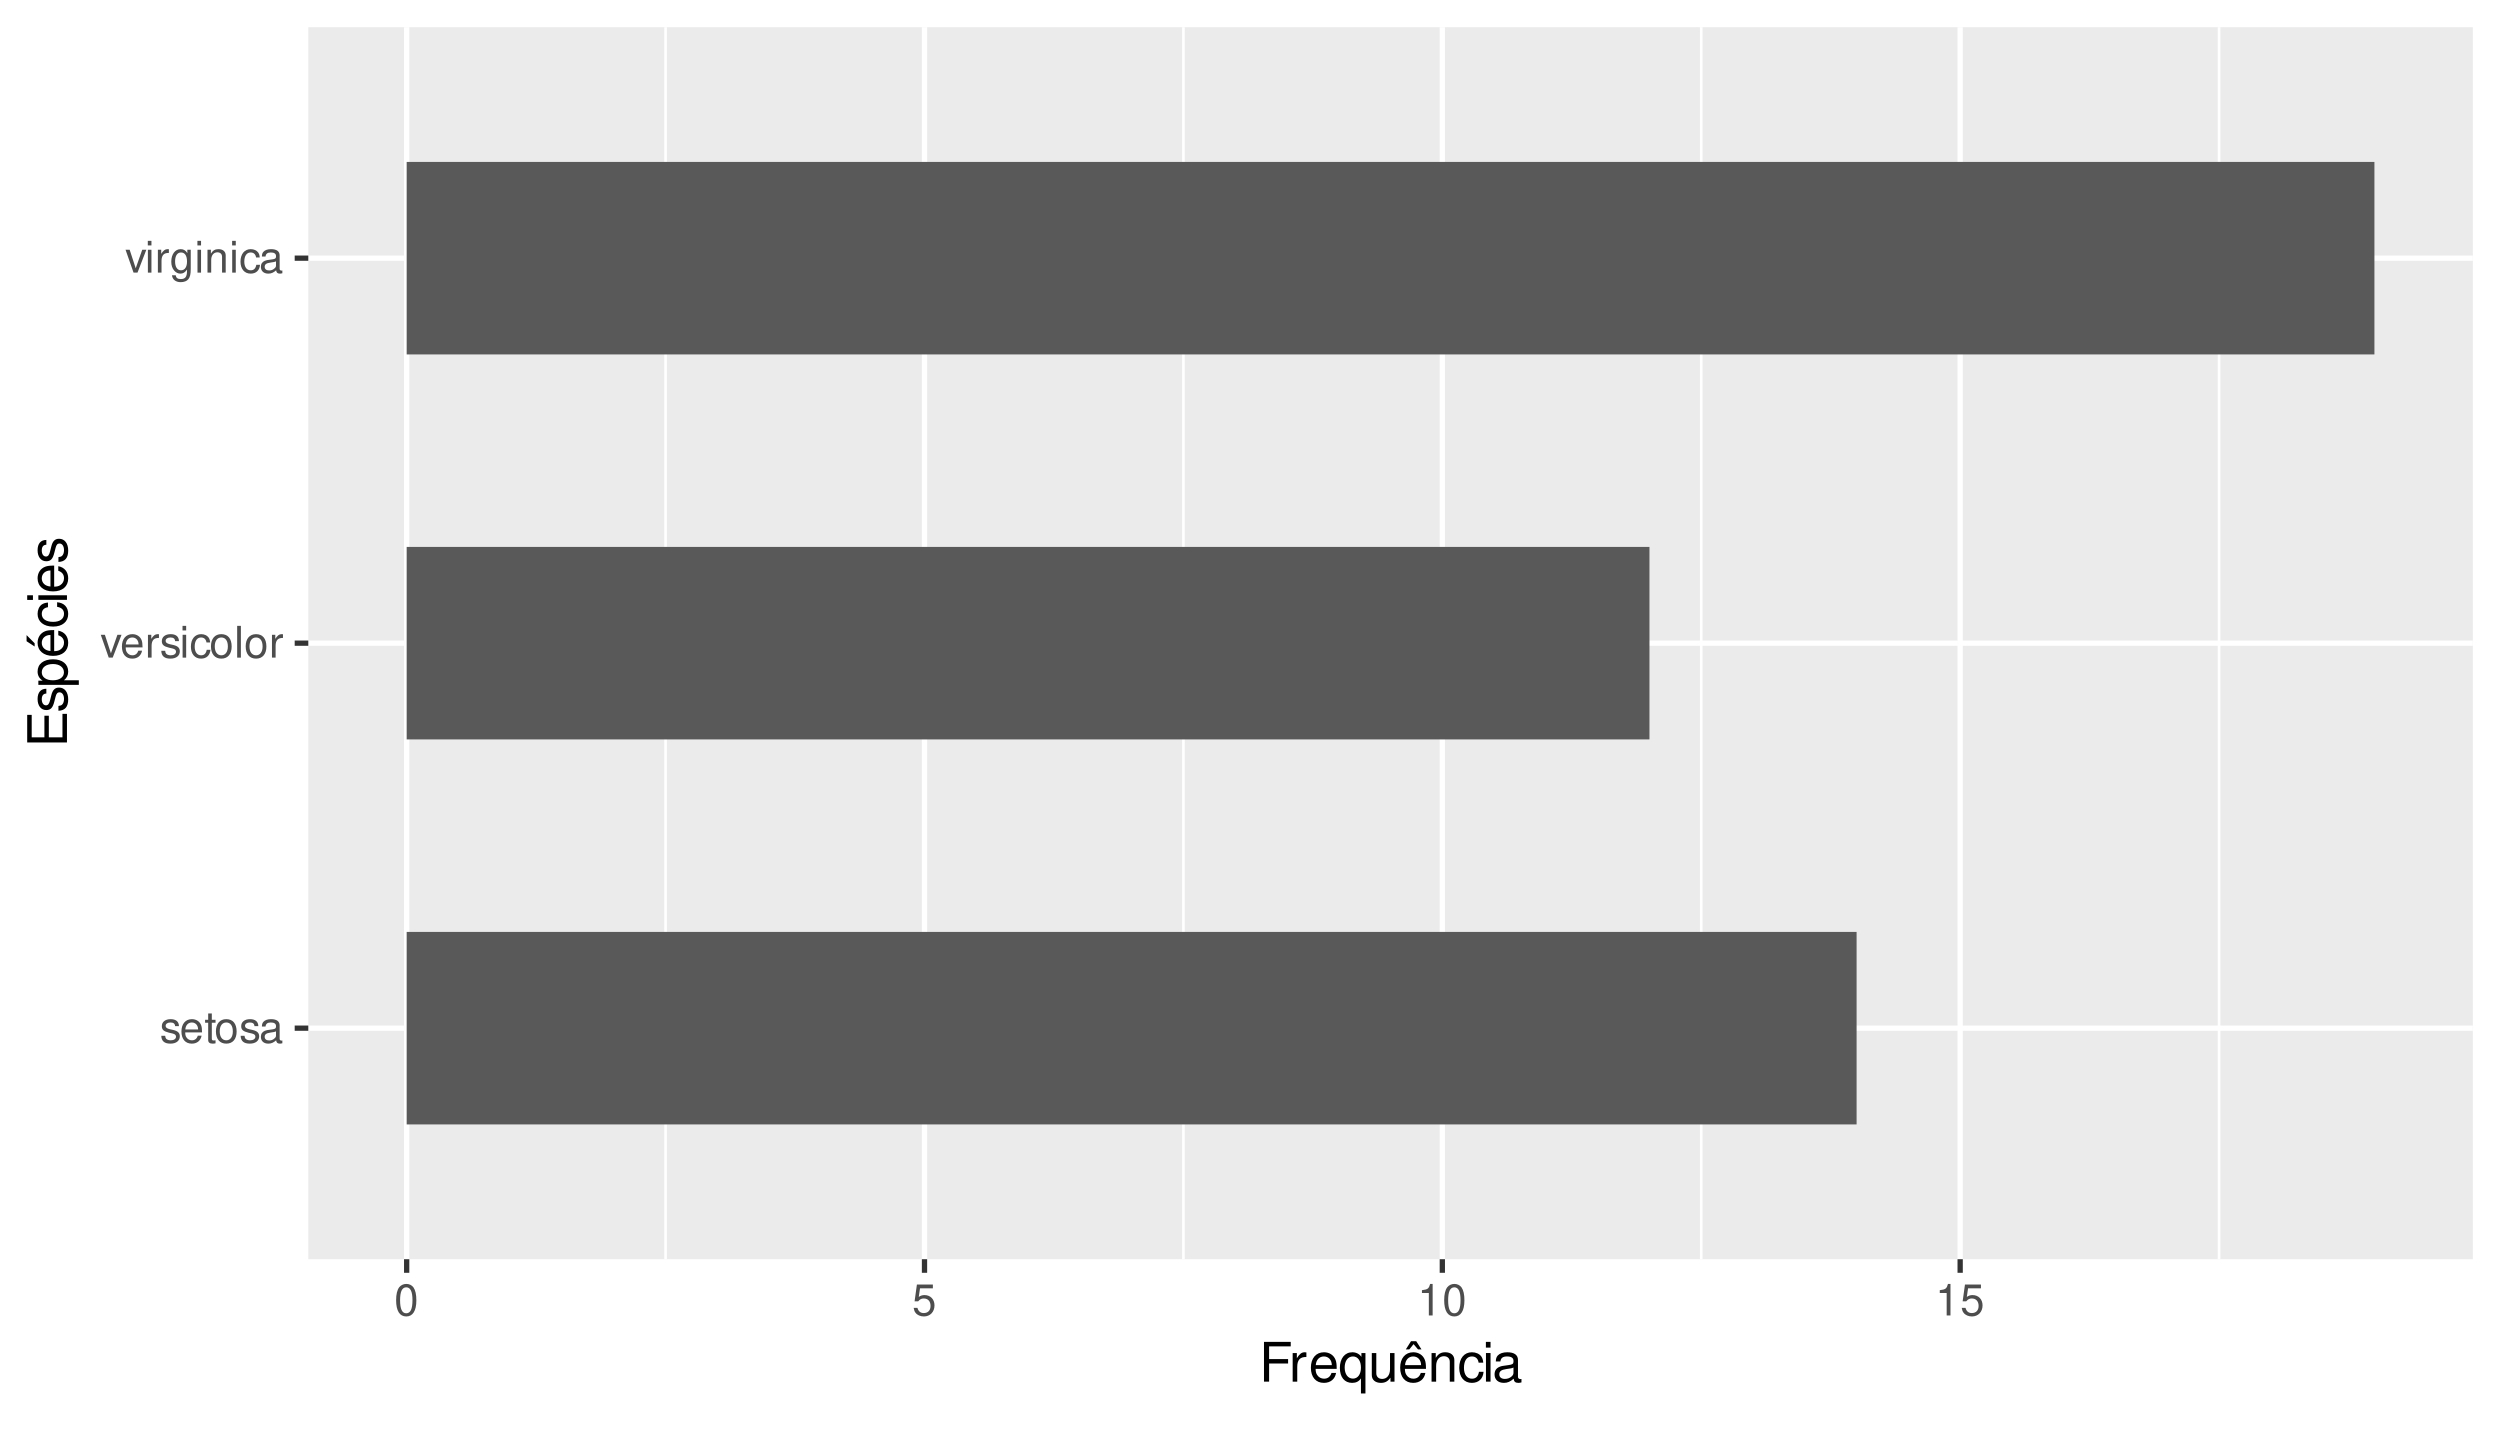
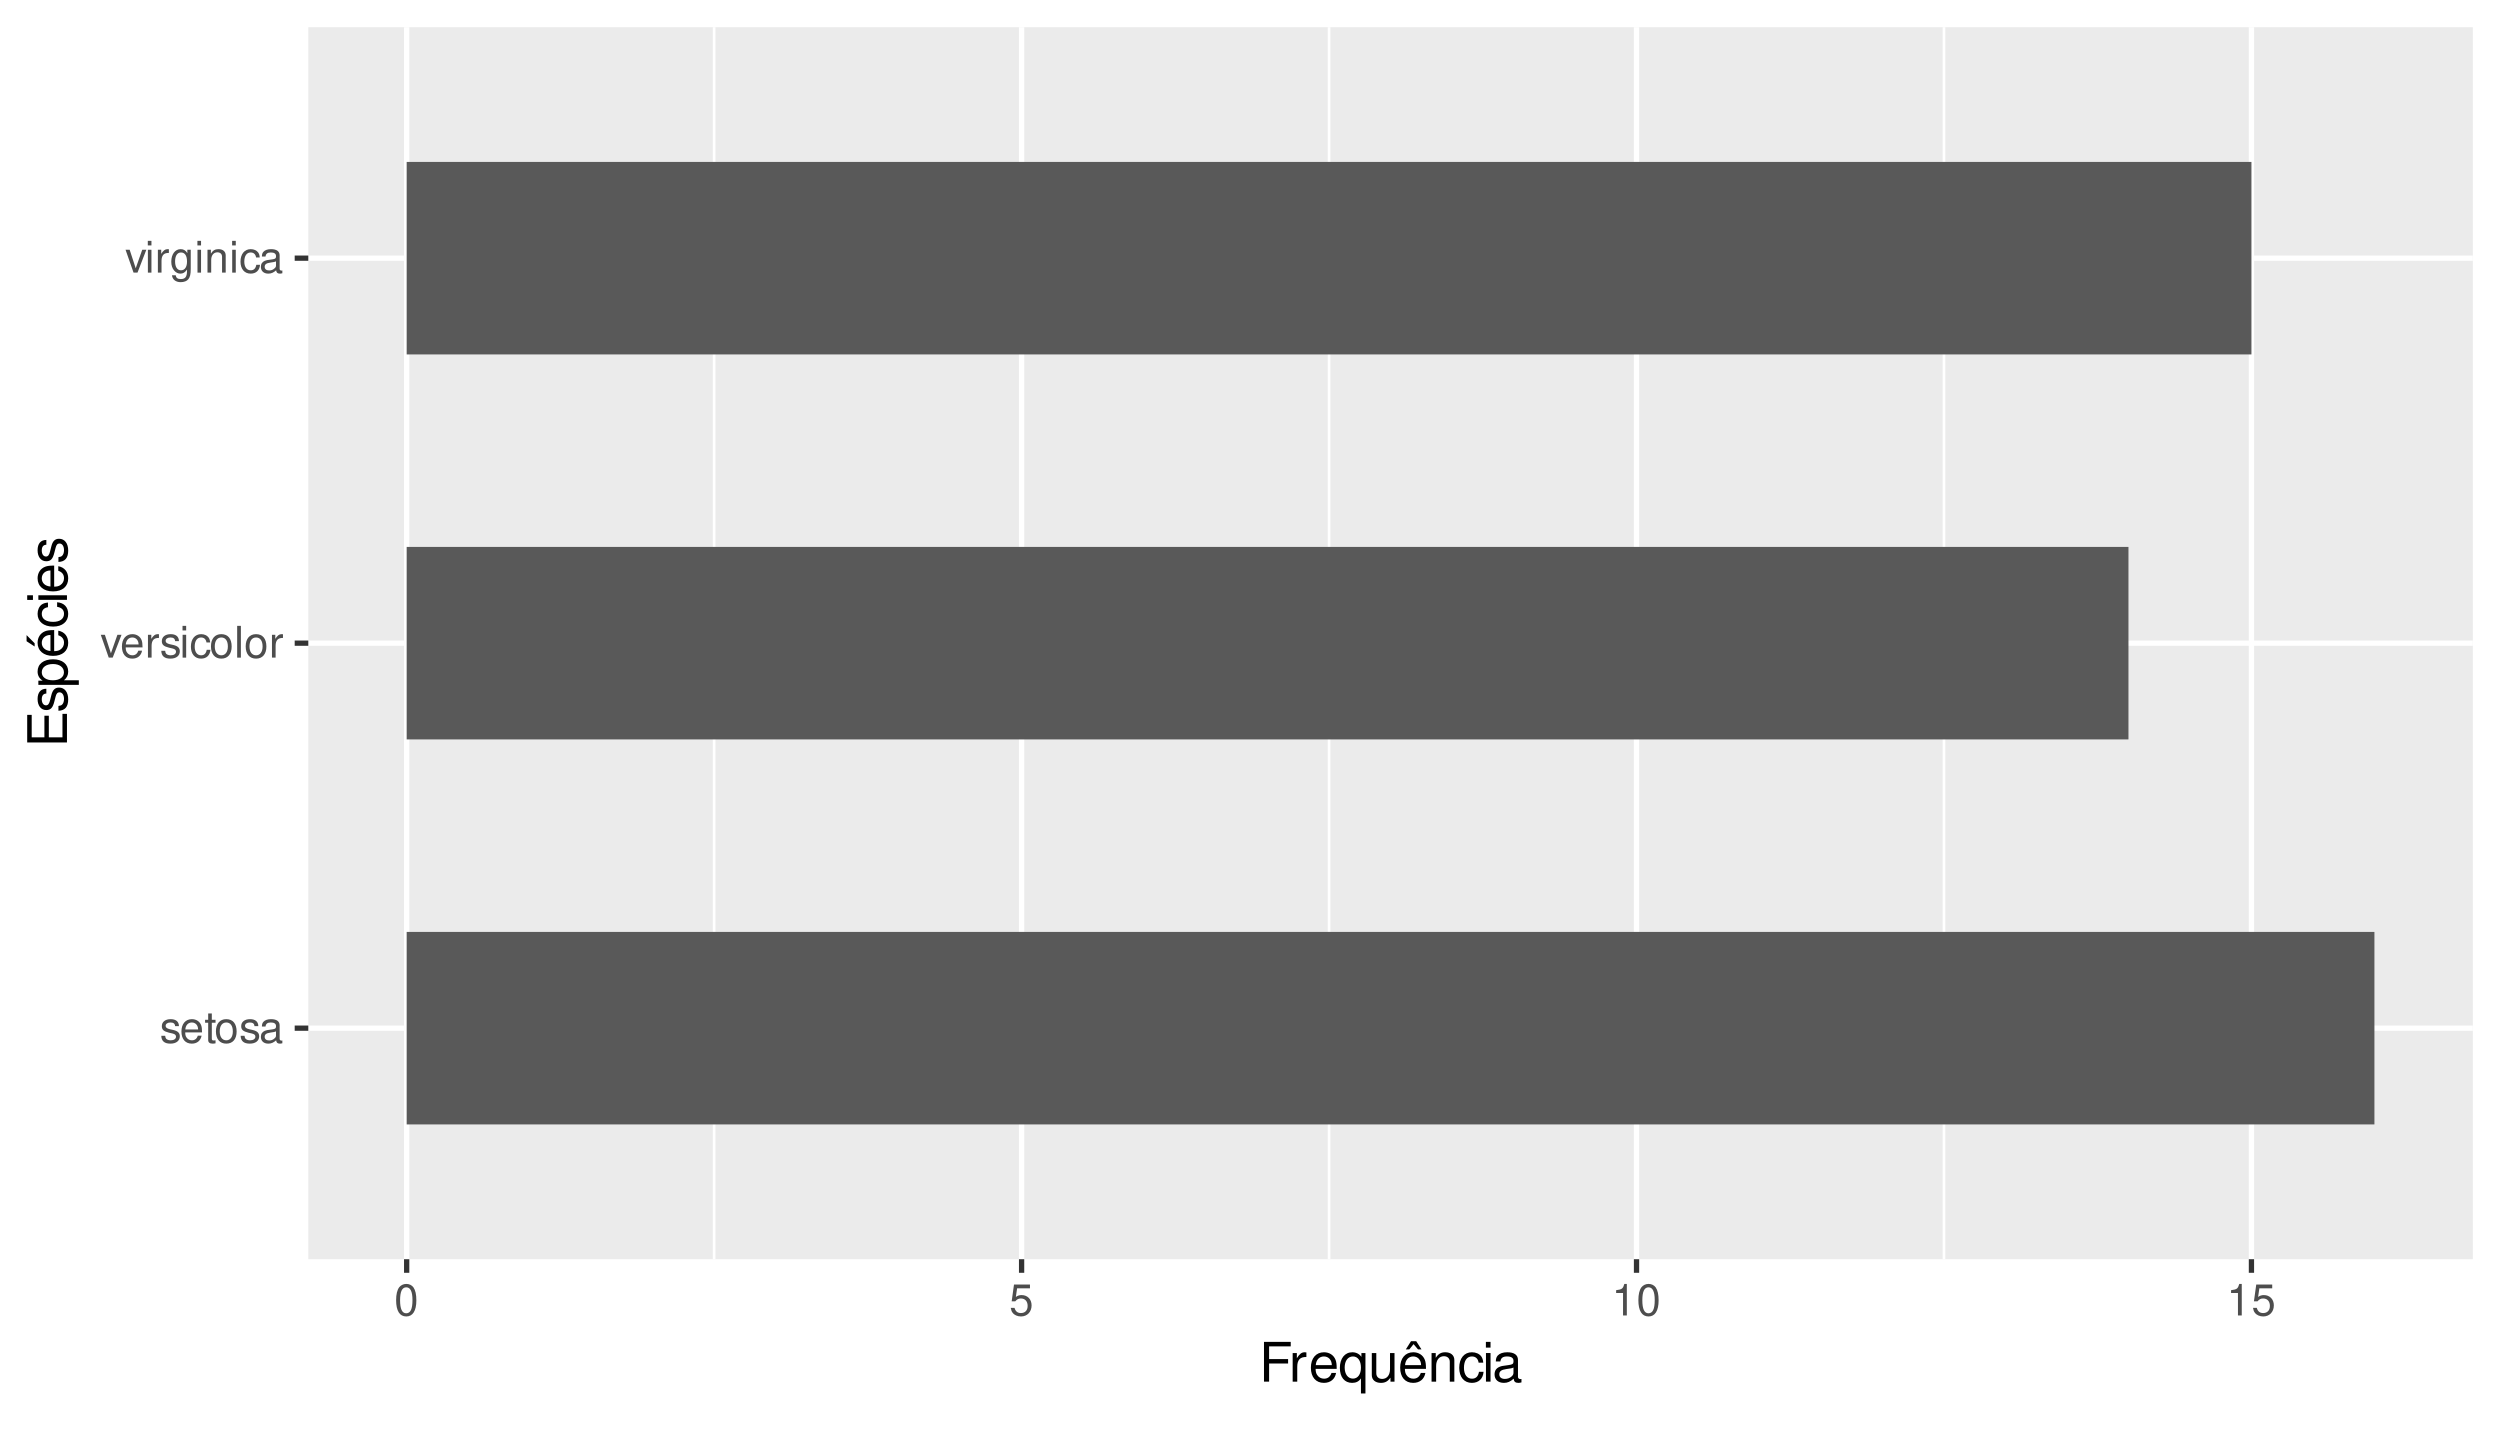
<svg xmlns="http://www.w3.org/2000/svg" xmlns:xlink="http://www.w3.org/1999/xlink" width="504pt" height="288pt" viewBox="0 0 504 288" version="1.1">
  <defs>
    <g>
      <symbol overflow="visible" id="glyph0-0">
        <path style="stroke:none;" d="" />
      </symbol>
      <symbol overflow="visible" id="glyph0-1">
        <path style="stroke:none;" d="M 3.859 -3.328 C 3.844 -4.234 3.25 -4.734 2.188 -4.734 C 1.109 -4.734 0.406 -4.188 0.406 -3.328 C 0.406 -2.609 0.781 -2.266 1.875 -2 L 2.562 -1.844 C 3.062 -1.719 3.266 -1.531 3.266 -1.203 C 3.266 -0.766 2.844 -0.469 2.203 -0.469 C 1.797 -0.469 1.469 -0.594 1.281 -0.781 C 1.172 -0.922 1.125 -1.047 1.078 -1.375 L 0.297 -1.375 C 0.328 -0.312 0.938 0.203 2.141 0.203 C 3.297 0.203 4.031 -0.375 4.031 -1.266 C 4.031 -1.938 3.656 -2.328 2.734 -2.547 L 2.031 -2.703 C 1.438 -2.844 1.172 -3.047 1.172 -3.375 C 1.172 -3.797 1.562 -4.062 2.156 -4.062 C 2.75 -4.062 3.062 -3.812 3.078 -3.328 Z M 3.859 -3.328 " />
      </symbol>
      <symbol overflow="visible" id="glyph0-2">
        <path style="stroke:none;" d="M 4.516 -2.062 C 4.516 -2.766 4.453 -3.188 4.328 -3.531 C 4.031 -4.281 3.328 -4.734 2.469 -4.734 C 1.172 -4.734 0.359 -3.766 0.359 -2.25 C 0.359 -0.719 1.141 0.203 2.453 0.203 C 3.5 0.203 4.234 -0.391 4.422 -1.406 L 3.672 -1.406 C 3.469 -0.797 3.062 -0.469 2.469 -0.469 C 2 -0.469 1.609 -0.688 1.359 -1.078 C 1.188 -1.344 1.125 -1.594 1.125 -2.062 Z M 1.141 -2.656 C 1.203 -3.516 1.719 -4.062 2.453 -4.062 C 3.203 -4.062 3.719 -3.484 3.719 -2.656 Z M 1.141 -2.656 " />
      </symbol>
      <symbol overflow="visible" id="glyph0-3">
        <path style="stroke:none;" d="M 2.234 -4.609 L 1.484 -4.609 L 1.484 -5.875 L 0.75 -5.875 L 0.75 -4.609 L 0.125 -4.609 L 0.125 -4.016 L 0.75 -4.016 L 0.75 -0.531 C 0.75 -0.047 1.062 0.203 1.641 0.203 C 1.828 0.203 1.984 0.188 2.234 0.141 L 2.234 -0.469 C 2.125 -0.453 2.031 -0.438 1.875 -0.438 C 1.562 -0.438 1.484 -0.531 1.484 -0.859 L 1.484 -4.016 L 2.234 -4.016 Z M 2.234 -4.609 " />
      </symbol>
      <symbol overflow="visible" id="glyph0-4">
        <path style="stroke:none;" d="M 2.391 -4.734 C 1.094 -4.734 0.312 -3.812 0.312 -2.266 C 0.312 -0.719 1.094 0.203 2.406 0.203 C 3.703 0.203 4.484 -0.719 4.484 -2.234 C 4.484 -3.828 3.734 -4.734 2.391 -4.734 Z M 2.406 -4.062 C 3.234 -4.062 3.719 -3.391 3.719 -2.25 C 3.719 -1.156 3.203 -0.469 2.406 -0.469 C 1.578 -0.469 1.078 -1.156 1.078 -2.266 C 1.078 -3.391 1.578 -4.062 2.406 -4.062 Z M 2.406 -4.062 " />
      </symbol>
      <symbol overflow="visible" id="glyph0-5">
        <path style="stroke:none;" d="M 4.703 -0.438 C 4.625 -0.406 4.594 -0.406 4.547 -0.406 C 4.297 -0.406 4.156 -0.547 4.156 -0.781 L 4.156 -3.484 C 4.156 -4.297 3.547 -4.734 2.422 -4.734 C 1.734 -4.734 1.203 -4.547 0.891 -4.203 C 0.672 -3.969 0.594 -3.703 0.578 -3.25 L 1.312 -3.25 C 1.375 -3.812 1.703 -4.062 2.391 -4.062 C 3.062 -4.062 3.422 -3.812 3.422 -3.375 L 3.422 -3.188 C 3.406 -2.875 3.25 -2.75 2.656 -2.672 C 1.625 -2.547 1.453 -2.5 1.172 -2.391 C 0.641 -2.156 0.375 -1.766 0.375 -1.156 C 0.375 -0.328 0.953 0.203 1.875 0.203 C 2.469 0.203 2.922 0 3.453 -0.469 C 3.5 0 3.734 0.203 4.203 0.203 C 4.359 0.203 4.453 0.188 4.703 0.125 Z M 3.422 -1.453 C 3.422 -1.203 3.359 -1.062 3.125 -0.859 C 2.828 -0.578 2.469 -0.438 2.047 -0.438 C 1.469 -0.438 1.141 -0.719 1.141 -1.172 C 1.141 -1.656 1.453 -1.906 2.25 -2.016 C 3.031 -2.125 3.172 -2.156 3.422 -2.281 Z M 3.422 -1.453 " />
      </symbol>
      <symbol overflow="visible" id="glyph0-6">
        <path style="stroke:none;" d="M 2.5 0 L 4.281 -4.609 L 3.453 -4.609 L 2.141 -0.875 L 0.922 -4.609 L 0.094 -4.609 L 1.703 0 Z M 2.5 0 " />
      </symbol>
      <symbol overflow="visible" id="glyph0-7">
        <path style="stroke:none;" d="M 0.609 -4.609 L 0.609 0 L 1.344 0 L 1.344 -2.391 C 1.359 -3.5 1.812 -4 2.828 -3.969 L 2.828 -4.719 C 2.703 -4.734 2.625 -4.734 2.547 -4.734 C 2.062 -4.734 1.703 -4.453 1.281 -3.781 L 1.281 -4.609 Z M 0.609 -4.609 " />
      </symbol>
      <symbol overflow="visible" id="glyph0-8">
        <path style="stroke:none;" d="M 1.312 -4.609 L 0.594 -4.609 L 0.594 0 L 1.312 0 Z M 1.312 -6.406 L 0.578 -6.406 L 0.578 -5.484 L 1.312 -5.484 Z M 1.312 -6.406 " />
      </symbol>
      <symbol overflow="visible" id="glyph0-9">
        <path style="stroke:none;" d="M 4.141 -3.062 C 4.109 -3.516 4.016 -3.797 3.828 -4.062 C 3.516 -4.484 2.969 -4.734 2.328 -4.734 C 1.078 -4.734 0.266 -3.75 0.266 -2.219 C 0.266 -0.734 1.062 0.203 2.312 0.203 C 3.406 0.203 4.109 -0.453 4.203 -1.578 L 3.453 -1.578 C 3.328 -0.844 2.953 -0.469 2.328 -0.469 C 1.516 -0.469 1.031 -1.141 1.031 -2.219 C 1.031 -3.375 1.516 -4.062 2.312 -4.062 C 2.922 -4.062 3.312 -3.703 3.406 -3.062 Z M 4.141 -3.062 " />
      </symbol>
      <symbol overflow="visible" id="glyph0-10">
        <path style="stroke:none;" d="M 1.344 -6.406 L 0.594 -6.406 L 0.594 0 L 1.344 0 Z M 1.344 -6.406 " />
      </symbol>
      <symbol overflow="visible" id="glyph0-11">
        <path style="stroke:none;" d="M 3.547 -4.609 L 3.547 -3.938 C 3.188 -4.5 2.781 -4.734 2.203 -4.734 C 1.078 -4.734 0.312 -3.703 0.312 -2.219 C 0.312 -1.453 0.5 -0.891 0.891 -0.422 C 1.234 -0.016 1.672 0.203 2.141 0.203 C 2.703 0.203 3.094 -0.047 3.484 -0.625 L 3.484 -0.391 C 3.484 0.844 3.141 1.297 2.219 1.297 C 1.594 1.297 1.281 1.062 1.203 0.531 L 0.453 0.531 C 0.531 1.375 1.203 1.922 2.203 1.922 C 2.891 1.922 3.453 1.703 3.75 1.328 C 4.094 0.891 4.234 0.328 4.234 -0.75 L 4.234 -4.609 Z M 2.266 -4.062 C 3.047 -4.062 3.484 -3.406 3.484 -2.25 C 3.484 -1.125 3.031 -0.469 2.266 -0.469 C 1.516 -0.469 1.078 -1.141 1.078 -2.266 C 1.078 -3.391 1.516 -4.062 2.266 -4.062 Z M 2.266 -4.062 " />
      </symbol>
      <symbol overflow="visible" id="glyph0-12">
        <path style="stroke:none;" d="M 0.609 -4.609 L 0.609 0 L 1.359 0 L 1.359 -2.547 C 1.359 -3.484 1.844 -4.094 2.609 -4.094 C 3.188 -4.094 3.547 -3.75 3.547 -3.188 L 3.547 0 L 4.281 0 L 4.281 -3.484 C 4.281 -4.25 3.719 -4.734 2.828 -4.734 C 2.141 -4.734 1.703 -4.484 1.297 -3.828 L 1.297 -4.609 Z M 0.609 -4.609 " />
      </symbol>
      <symbol overflow="visible" id="glyph0-13">
        <path style="stroke:none;" d="M 2.422 -6.359 C 1.844 -6.359 1.312 -6.094 0.984 -5.672 C 0.578 -5.109 0.375 -4.25 0.375 -3.078 C 0.375 -0.938 1.078 0.203 2.422 0.203 C 3.734 0.203 4.453 -0.938 4.453 -3.031 C 4.453 -4.25 4.266 -5.078 3.859 -5.672 C 3.531 -6.109 3.016 -6.359 2.422 -6.359 Z M 2.422 -5.672 C 3.25 -5.672 3.672 -4.828 3.672 -3.094 C 3.672 -1.281 3.266 -0.438 2.406 -0.438 C 1.578 -0.438 1.172 -1.312 1.172 -3.062 C 1.172 -4.828 1.578 -5.672 2.422 -5.672 Z M 2.422 -5.672 " />
      </symbol>
      <symbol overflow="visible" id="glyph0-14">
        <path style="stroke:none;" d="M 4.188 -6.234 L 0.969 -6.234 L 0.5 -2.844 L 1.219 -2.844 C 1.578 -3.266 1.875 -3.422 2.359 -3.422 C 3.203 -3.422 3.719 -2.844 3.719 -1.922 C 3.719 -1.031 3.203 -0.484 2.359 -0.484 C 1.688 -0.484 1.266 -0.828 1.078 -1.531 L 0.312 -1.531 C 0.406 -1.016 0.5 -0.781 0.688 -0.547 C 1.031 -0.078 1.672 0.203 2.375 0.203 C 3.641 0.203 4.516 -0.719 4.516 -2.031 C 4.516 -3.266 3.688 -4.109 2.5 -4.109 C 2.062 -4.109 1.703 -4 1.344 -3.734 L 1.594 -5.469 L 4.188 -5.469 Z M 4.188 -6.234 " />
      </symbol>
      <symbol overflow="visible" id="glyph0-15">
        <path style="stroke:none;" d="M 2.281 -4.531 L 2.281 0 L 3.047 0 L 3.047 -6.359 L 2.547 -6.359 C 2.266 -5.391 2.094 -5.25 0.891 -5.094 L 0.891 -4.531 Z M 2.281 -4.531 " />
      </symbol>
      <symbol overflow="visible" id="glyph1-0">
        <path style="stroke:none;" d="" />
      </symbol>
      <symbol overflow="visible" id="glyph1-1">
        <path style="stroke:none;" d="M 2.016 -3.656 L 5.844 -3.656 L 5.844 -4.547 L 2.016 -4.547 L 2.016 -7.109 L 6.375 -7.109 L 6.375 -8.016 L 0.984 -8.016 L 0.984 0 L 2.016 0 Z M 2.016 -3.656 " />
      </symbol>
      <symbol overflow="visible" id="glyph1-2">
        <path style="stroke:none;" d="M 0.766 -5.766 L 0.766 0 L 1.688 0 L 1.688 -2.984 C 1.688 -4.375 2.266 -5 3.531 -4.969 L 3.531 -5.891 C 3.375 -5.922 3.281 -5.922 3.172 -5.922 C 2.578 -5.922 2.141 -5.578 1.609 -4.719 L 1.609 -5.766 Z M 0.766 -5.766 " />
      </symbol>
      <symbol overflow="visible" id="glyph1-3">
        <path style="stroke:none;" d="M 5.641 -2.578 C 5.641 -3.453 5.578 -3.984 5.406 -4.406 C 5.031 -5.359 4.156 -5.922 3.078 -5.922 C 1.469 -5.922 0.438 -4.703 0.438 -2.812 C 0.438 -0.906 1.438 0.25 3.062 0.25 C 4.375 0.25 5.297 -0.5 5.516 -1.75 L 4.594 -1.75 C 4.344 -0.984 3.828 -0.594 3.094 -0.594 C 2.516 -0.594 2.016 -0.859 1.703 -1.344 C 1.484 -1.672 1.406 -2 1.391 -2.578 Z M 1.422 -3.328 C 1.5 -4.391 2.141 -5.078 3.062 -5.078 C 4 -5.078 4.656 -4.359 4.656 -3.328 Z M 1.422 -3.328 " />
      </symbol>
      <symbol overflow="visible" id="glyph1-4">
        <path style="stroke:none;" d="M 5.438 2.391 L 5.438 -5.766 L 4.625 -5.766 L 4.625 -5 C 4.203 -5.594 3.547 -5.922 2.797 -5.922 C 1.281 -5.922 0.281 -4.688 0.281 -2.766 C 0.281 -0.906 1.219 0.25 2.75 0.25 C 3.547 0.25 4.109 -0.031 4.531 -0.656 L 4.531 2.391 Z M 2.922 -5.078 C 3.906 -5.078 4.531 -4.203 4.531 -2.812 C 4.531 -1.484 3.891 -0.609 2.922 -0.609 C 1.906 -0.609 1.25 -1.5 1.25 -2.844 C 1.25 -4.188 1.906 -5.078 2.922 -5.078 Z M 2.922 -5.078 " />
      </symbol>
      <symbol overflow="visible" id="glyph1-5">
        <path style="stroke:none;" d="M 5.297 0 L 5.297 -5.766 L 4.391 -5.766 L 4.391 -2.5 C 4.391 -1.312 3.766 -0.547 2.812 -0.547 C 2.094 -0.547 1.625 -0.984 1.625 -1.688 L 1.625 -5.766 L 0.719 -5.766 L 0.719 -1.312 C 0.719 -0.359 1.438 0.25 2.547 0.25 C 3.406 0.25 3.938 -0.047 4.484 -0.797 L 4.484 0 Z M 5.297 0 " />
      </symbol>
      <symbol overflow="visible" id="glyph1-6">
        <path style="stroke:none;" d="M 5.641 -2.578 C 5.641 -3.453 5.578 -3.984 5.406 -4.406 C 5.031 -5.359 4.156 -5.922 3.078 -5.922 C 1.469 -5.922 0.438 -4.703 0.438 -2.812 C 0.438 -0.906 1.438 0.25 3.062 0.25 C 4.375 0.25 5.297 -0.5 5.516 -1.75 L 4.594 -1.75 C 4.344 -0.984 3.828 -0.594 3.094 -0.594 C 2.516 -0.594 2.016 -0.859 1.703 -1.344 C 1.484 -1.672 1.406 -2 1.391 -2.578 Z M 1.422 -3.328 C 1.5 -4.391 2.141 -5.078 3.062 -5.078 C 4 -5.078 4.656 -4.359 4.656 -3.328 Z M 2.625 -8.156 L 1.578 -6.5 L 2.281 -6.5 L 3.141 -7.562 L 4.031 -6.5 L 4.734 -6.5 L 3.672 -8.156 Z M 2.625 -8.156 " />
      </symbol>
      <symbol overflow="visible" id="glyph1-7">
        <path style="stroke:none;" d="M 0.766 -5.766 L 0.766 0 L 1.688 0 L 1.688 -3.172 C 1.688 -4.359 2.312 -5.125 3.25 -5.125 C 3.984 -5.125 4.438 -4.688 4.438 -4 L 4.438 0 L 5.359 0 L 5.359 -4.359 C 5.359 -5.312 4.641 -5.922 3.531 -5.922 C 2.672 -5.922 2.125 -5.594 1.609 -4.797 L 1.609 -5.766 Z M 0.766 -5.766 " />
      </symbol>
      <symbol overflow="visible" id="glyph1-8">
        <path style="stroke:none;" d="M 5.188 -3.828 C 5.141 -4.391 5.016 -4.75 4.797 -5.078 C 4.406 -5.609 3.703 -5.922 2.906 -5.922 C 1.344 -5.922 0.344 -4.703 0.344 -2.781 C 0.344 -0.922 1.328 0.25 2.891 0.25 C 4.266 0.25 5.141 -0.578 5.25 -1.984 L 4.328 -1.984 C 4.172 -1.062 3.703 -0.594 2.922 -0.594 C 1.906 -0.594 1.297 -1.422 1.297 -2.781 C 1.297 -4.219 1.891 -5.078 2.891 -5.078 C 3.656 -5.078 4.141 -4.625 4.25 -3.828 Z M 5.188 -3.828 " />
      </symbol>
      <symbol overflow="visible" id="glyph1-9">
        <path style="stroke:none;" d="M 1.656 -5.766 L 0.734 -5.766 L 0.734 0 L 1.656 0 Z M 1.656 -8.016 L 0.719 -8.016 L 0.719 -6.859 L 1.656 -6.859 Z M 1.656 -8.016 " />
      </symbol>
      <symbol overflow="visible" id="glyph1-10">
        <path style="stroke:none;" d="M 5.891 -0.531 C 5.781 -0.516 5.734 -0.516 5.688 -0.516 C 5.375 -0.516 5.188 -0.688 5.188 -0.969 L 5.188 -4.359 C 5.188 -5.375 4.438 -5.922 3.031 -5.922 C 2.172 -5.922 1.5 -5.688 1.109 -5.266 C 0.844 -4.969 0.734 -4.625 0.719 -4.062 L 1.641 -4.062 C 1.719 -4.766 2.141 -5.078 2.984 -5.078 C 3.828 -5.078 4.281 -4.781 4.281 -4.219 L 4.281 -3.984 C 4.266 -3.594 4.062 -3.438 3.328 -3.344 C 2.031 -3.172 1.828 -3.141 1.469 -2.984 C 0.797 -2.703 0.469 -2.203 0.469 -1.453 C 0.469 -0.406 1.188 0.25 2.359 0.25 C 3.078 0.25 3.656 0 4.312 -0.594 C 4.375 0 4.656 0.25 5.266 0.25 C 5.453 0.25 5.578 0.234 5.891 0.156 Z M 4.281 -1.812 C 4.281 -1.5 4.188 -1.312 3.922 -1.062 C 3.547 -0.719 3.094 -0.547 2.547 -0.547 C 1.844 -0.547 1.422 -0.891 1.422 -1.469 C 1.422 -2.078 1.812 -2.391 2.812 -2.531 C 3.781 -2.656 3.969 -2.703 4.281 -2.844 Z M 4.281 -1.812 " />
      </symbol>
      <symbol overflow="visible" id="glyph2-0">
        <path style="stroke:none;" d="" />
      </symbol>
      <symbol overflow="visible" id="glyph2-1">
        <path style="stroke:none;" d="M -3.656 -2.016 L -3.656 -6.375 L -4.547 -6.375 L -4.547 -2.016 L -7.109 -2.016 L -7.109 -6.547 L -8.016 -6.547 L -8.016 -0.984 L 0 -0.984 L 0 -6.75 L -0.906 -6.75 L -0.906 -2.016 Z M -3.656 -2.016 " />
      </symbol>
      <symbol overflow="visible" id="glyph2-2">
        <path style="stroke:none;" d="M -4.156 -4.812 C -5.297 -4.812 -5.922 -4.062 -5.922 -2.734 C -5.922 -1.391 -5.234 -0.516 -4.172 -0.516 C -3.266 -0.516 -2.844 -0.984 -2.516 -2.344 L -2.297 -3.203 C -2.141 -3.844 -1.906 -4.094 -1.5 -4.094 C -0.953 -4.094 -0.594 -3.547 -0.594 -2.75 C -0.594 -2.25 -0.734 -1.844 -0.984 -1.609 C -1.141 -1.469 -1.312 -1.391 -1.719 -1.344 L -1.719 -0.375 C -0.391 -0.422 0.25 -1.172 0.25 -2.672 C 0.25 -4.125 -0.469 -5.047 -1.578 -5.047 C -2.438 -5.047 -2.906 -4.562 -3.172 -3.422 L -3.391 -2.547 C -3.562 -1.797 -3.812 -1.469 -4.219 -1.469 C -4.75 -1.469 -5.078 -1.953 -5.078 -2.688 C -5.078 -3.438 -4.766 -3.828 -4.156 -3.844 Z M -4.156 -4.812 " />
      </symbol>
      <symbol overflow="visible" id="glyph2-3">
        <path style="stroke:none;" d="M 2.391 -0.594 L 2.391 -1.516 L -0.609 -1.516 C -0.016 -2 0.25 -2.547 0.25 -3.281 C 0.25 -4.781 -0.953 -5.75 -2.781 -5.75 C -4.719 -5.75 -5.922 -4.812 -5.922 -3.281 C -5.922 -2.5 -5.578 -1.875 -4.891 -1.438 L -5.766 -1.438 L -5.766 -0.594 Z M -5.078 -3.125 C -5.078 -4.141 -4.188 -4.797 -2.812 -4.797 C -1.5 -4.797 -0.609 -4.125 -0.609 -3.125 C -0.609 -2.141 -1.484 -1.516 -2.844 -1.516 C -4.188 -1.516 -5.078 -2.141 -5.078 -3.125 Z M -5.078 -3.125 " />
      </symbol>
      <symbol overflow="visible" id="glyph2-4">
        <path style="stroke:none;" d="M -2.578 -5.641 C -3.453 -5.641 -3.984 -5.578 -4.406 -5.406 C -5.359 -5.031 -5.922 -4.156 -5.922 -3.078 C -5.922 -1.469 -4.703 -0.438 -2.812 -0.438 C -0.906 -0.438 0.25 -1.438 0.25 -3.062 C 0.25 -4.375 -0.5 -5.297 -1.75 -5.516 L -1.75 -4.594 C -0.984 -4.344 -0.594 -3.828 -0.594 -3.094 C -0.594 -2.516 -0.859 -2.016 -1.344 -1.703 C -1.672 -1.484 -2 -1.406 -2.578 -1.391 Z M -3.328 -1.422 C -4.391 -1.5 -5.078 -2.141 -5.078 -3.062 C -5.078 -4 -4.359 -4.656 -3.328 -4.656 Z M -8.141 -3.391 L -6.516 -2.328 L -6.516 -2.984 L -8.141 -4.625 Z M -8.141 -3.391 " />
      </symbol>
      <symbol overflow="visible" id="glyph2-5">
        <path style="stroke:none;" d="M -3.828 -5.188 C -4.391 -5.141 -4.75 -5.016 -5.078 -4.797 C -5.609 -4.406 -5.922 -3.703 -5.922 -2.906 C -5.922 -1.344 -4.703 -0.344 -2.781 -0.344 C -0.922 -0.344 0.25 -1.328 0.25 -2.891 C 0.25 -4.266 -0.578 -5.141 -1.984 -5.25 L -1.984 -4.328 C -1.062 -4.172 -0.594 -3.703 -0.594 -2.922 C -0.594 -1.906 -1.422 -1.297 -2.781 -1.297 C -4.219 -1.297 -5.078 -1.891 -5.078 -2.891 C -5.078 -3.656 -4.625 -4.141 -3.828 -4.25 Z M -3.828 -5.188 " />
      </symbol>
      <symbol overflow="visible" id="glyph2-6">
        <path style="stroke:none;" d="M -5.766 -1.656 L -5.766 -0.734 L 0 -0.734 L 0 -1.656 Z M -8.016 -1.656 L -8.016 -0.719 L -6.859 -0.719 L -6.859 -1.656 Z M -8.016 -1.656 " />
      </symbol>
      <symbol overflow="visible" id="glyph2-7">
        <path style="stroke:none;" d="M -2.578 -5.641 C -3.453 -5.641 -3.984 -5.578 -4.406 -5.406 C -5.359 -5.031 -5.922 -4.156 -5.922 -3.078 C -5.922 -1.469 -4.703 -0.438 -2.812 -0.438 C -0.906 -0.438 0.25 -1.438 0.25 -3.062 C 0.25 -4.375 -0.5 -5.297 -1.75 -5.516 L -1.75 -4.594 C -0.984 -4.344 -0.594 -3.828 -0.594 -3.094 C -0.594 -2.516 -0.859 -2.016 -1.344 -1.703 C -1.672 -1.484 -2 -1.406 -2.578 -1.391 Z M -3.328 -1.422 C -4.391 -1.5 -5.078 -2.141 -5.078 -3.062 C -5.078 -4 -4.359 -4.656 -3.328 -4.656 Z M -3.328 -1.422 " />
      </symbol>
    </g>
    <clipPath id="clip1">
      <path d="M 62.152 5.48 L 498.523 5.48 L 498.523 253.852 L 62.152 253.852 Z M 62.152 5.48 " />
    </clipPath>
    <clipPath id="clip2">
-       <path d="M 133 5.48 L 135 5.48 L 135 253.852 L 133 253.852 Z M 133 5.48 " />
+       <path d="M 143 5.48 L 145 5.48 L 145 253.852 L 143 253.852 Z M 143 5.48 " />
    </clipPath>
    <clipPath id="clip3">
-       <path d="M 238 5.48 L 239 5.48 L 239 253.852 L 238 253.852 Z M 238 5.48 " />
+       <path d="M 267 5.48 L 269 5.48 L 269 253.852 L 267 253.852 Z M 267 5.48 " />
    </clipPath>
    <clipPath id="clip4">
-       <path d="M 342 5.48 L 344 5.48 L 344 253.852 L 342 253.852 Z M 342 5.48 " />
+       <path d="M 391 5.48 L 393 5.48 L 393 253.852 L 391 253.852 Z M 391 5.48 " />
    </clipPath>
    <clipPath id="clip5">
-       <path d="M 447 5.48 L 448 5.48 L 448 253.852 L 447 253.852 Z M 447 5.48 " />
+       <path d="M 62.152 206 L 498.523 206 L 498.523 208 L 62.152 208 Z M 62.152 206 " />
    </clipPath>
    <clipPath id="clip6">
-       <path d="M 62.152 206 L 498.523 206 L 498.523 208 L 62.152 208 Z M 62.152 206 " />
+       <path d="M 62.152 129 L 498.523 129 L 498.523 131 L 62.152 131 Z M 62.152 129 " />
    </clipPath>
    <clipPath id="clip7">
-       <path d="M 62.152 129 L 498.523 129 L 498.523 131 L 62.152 131 Z M 62.152 129 " />
+       <path d="M 62.152 51 L 498.523 51 L 498.523 53 L 62.152 53 Z M 62.152 51 " />
    </clipPath>
    <clipPath id="clip8">
-       <path d="M 62.152 51 L 498.523 51 L 498.523 53 L 62.152 53 Z M 62.152 51 " />
+       <path d="M 81 5.48 L 83 5.48 L 83 253.852 L 81 253.852 Z M 81 5.48 " />
    </clipPath>
    <clipPath id="clip9">
-       <path d="M 81 5.48 L 83 5.48 L 83 253.852 L 81 253.852 Z M 81 5.48 " />
+       <path d="M 205 5.48 L 207 5.48 L 207 253.852 L 205 253.852 Z M 205 5.48 " />
    </clipPath>
    <clipPath id="clip10">
-       <path d="M 185 5.48 L 187 5.48 L 187 253.852 L 185 253.852 Z M 185 5.48 " />
+       <path d="M 329 5.48 L 331 5.48 L 331 253.852 L 329 253.852 Z M 329 5.48 " />
    </clipPath>
    <clipPath id="clip11">
-       <path d="M 290 5.48 L 292 5.48 L 292 253.852 L 290 253.852 Z M 290 5.48 " />
-     </clipPath>
-     <clipPath id="clip12">
-       <path d="M 394 5.48 L 396 5.48 L 396 253.852 L 394 253.852 Z M 394 5.48 " />
+       <path d="M 453 5.48 L 455 5.48 L 455 253.852 L 453 253.852 Z M 453 5.48 " />
    </clipPath>
  </defs>
  <g id="surface30">
    <rect x="0" y="0" width="504" height="288" style="fill:rgb(100%,100%,100%);fill-opacity:1;stroke:none;" />
    <rect x="0" y="0" width="504" height="288" style="fill:rgb(100%,100%,100%);fill-opacity:1;stroke:none;" />
    <path style="fill:none;stroke-width:1.067;stroke-linecap:round;stroke-linejoin:round;stroke:rgb(100%,100%,100%);stroke-opacity:1;stroke-miterlimit:10;" d="M 0 288 L 504 288 L 504 0 L 0 0 Z M 0 288 " />
    <g clip-path="url(#clip1)" clip-rule="nonzero">
      <path style=" stroke:none;fill-rule:nonzero;fill:rgb(92.157%,92.157%,92.157%);fill-opacity:1;" d="M 62.152 253.848 L 498.523 253.848 L 498.523 5.477 L 62.152 5.477 Z M 62.152 253.848 " />
    </g>
    <g clip-path="url(#clip2)" clip-rule="nonzero">
-       <path style="fill:none;stroke-width:0.533;stroke-linecap:butt;stroke-linejoin:round;stroke:rgb(100%,100%,100%);stroke-opacity:1;stroke-miterlimit:10;" d="M 134.184 253.848 L 134.184 5.48 " />
+       <path style="fill:none;stroke-width:0.533;stroke-linecap:butt;stroke-linejoin:round;stroke:rgb(100%,100%,100%);stroke-opacity:1;stroke-miterlimit:10;" d="M 143.969 253.848 L 143.969 5.48 " />
    </g>
    <g clip-path="url(#clip3)" clip-rule="nonzero">
-       <path style="fill:none;stroke-width:0.533;stroke-linecap:butt;stroke-linejoin:round;stroke:rgb(100%,100%,100%);stroke-opacity:1;stroke-miterlimit:10;" d="M 238.578 253.848 L 238.578 5.48 " />
+       <path style="fill:none;stroke-width:0.533;stroke-linecap:butt;stroke-linejoin:round;stroke:rgb(100%,100%,100%);stroke-opacity:1;stroke-miterlimit:10;" d="M 267.938 253.848 L 267.938 5.48 " />
    </g>
    <g clip-path="url(#clip4)" clip-rule="nonzero">
-       <path style="fill:none;stroke-width:0.533;stroke-linecap:butt;stroke-linejoin:round;stroke:rgb(100%,100%,100%);stroke-opacity:1;stroke-miterlimit:10;" d="M 342.973 253.848 L 342.973 5.48 " />
+       <path style="fill:none;stroke-width:0.533;stroke-linecap:butt;stroke-linejoin:round;stroke:rgb(100%,100%,100%);stroke-opacity:1;stroke-miterlimit:10;" d="M 391.906 253.848 L 391.906 5.48 " />
    </g>
    <g clip-path="url(#clip5)" clip-rule="nonzero">
-       <path style="fill:none;stroke-width:0.533;stroke-linecap:butt;stroke-linejoin:round;stroke:rgb(100%,100%,100%);stroke-opacity:1;stroke-miterlimit:10;" d="M 447.367 253.848 L 447.367 5.48 " />
+       <path style="fill:none;stroke-width:1.067;stroke-linecap:butt;stroke-linejoin:round;stroke:rgb(100%,100%,100%);stroke-opacity:1;stroke-miterlimit:10;" d="M 62.152 207.281 L 498.52 207.281 " />
    </g>
    <g clip-path="url(#clip6)" clip-rule="nonzero">
-       <path style="fill:none;stroke-width:1.067;stroke-linecap:butt;stroke-linejoin:round;stroke:rgb(100%,100%,100%);stroke-opacity:1;stroke-miterlimit:10;" d="M 62.152 207.281 L 498.52 207.281 " />
+       <path style="fill:none;stroke-width:1.067;stroke-linecap:butt;stroke-linejoin:round;stroke:rgb(100%,100%,100%);stroke-opacity:1;stroke-miterlimit:10;" d="M 62.152 129.664 L 498.52 129.664 " />
    </g>
    <g clip-path="url(#clip7)" clip-rule="nonzero">
-       <path style="fill:none;stroke-width:1.067;stroke-linecap:butt;stroke-linejoin:round;stroke:rgb(100%,100%,100%);stroke-opacity:1;stroke-miterlimit:10;" d="M 62.152 129.664 L 498.52 129.664 " />
+       <path style="fill:none;stroke-width:1.067;stroke-linecap:butt;stroke-linejoin:round;stroke:rgb(100%,100%,100%);stroke-opacity:1;stroke-miterlimit:10;" d="M 62.152 52.047 L 498.52 52.047 " />
    </g>
    <g clip-path="url(#clip8)" clip-rule="nonzero">
-       <path style="fill:none;stroke-width:1.067;stroke-linecap:butt;stroke-linejoin:round;stroke:rgb(100%,100%,100%);stroke-opacity:1;stroke-miterlimit:10;" d="M 62.152 52.047 L 498.52 52.047 " />
+       <path style="fill:none;stroke-width:1.067;stroke-linecap:butt;stroke-linejoin:round;stroke:rgb(100%,100%,100%);stroke-opacity:1;stroke-miterlimit:10;" d="M 81.984 253.848 L 81.984 5.48 " />
    </g>
    <g clip-path="url(#clip9)" clip-rule="nonzero">
-       <path style="fill:none;stroke-width:1.067;stroke-linecap:butt;stroke-linejoin:round;stroke:rgb(100%,100%,100%);stroke-opacity:1;stroke-miterlimit:10;" d="M 81.984 253.848 L 81.984 5.48 " />
+       <path style="fill:none;stroke-width:1.067;stroke-linecap:butt;stroke-linejoin:round;stroke:rgb(100%,100%,100%);stroke-opacity:1;stroke-miterlimit:10;" d="M 205.953 253.848 L 205.953 5.48 " />
    </g>
    <g clip-path="url(#clip10)" clip-rule="nonzero">
-       <path style="fill:none;stroke-width:1.067;stroke-linecap:butt;stroke-linejoin:round;stroke:rgb(100%,100%,100%);stroke-opacity:1;stroke-miterlimit:10;" d="M 186.379 253.848 L 186.379 5.48 " />
+       <path style="fill:none;stroke-width:1.067;stroke-linecap:butt;stroke-linejoin:round;stroke:rgb(100%,100%,100%);stroke-opacity:1;stroke-miterlimit:10;" d="M 329.922 253.848 L 329.922 5.48 " />
    </g>
    <g clip-path="url(#clip11)" clip-rule="nonzero">
-       <path style="fill:none;stroke-width:1.067;stroke-linecap:butt;stroke-linejoin:round;stroke:rgb(100%,100%,100%);stroke-opacity:1;stroke-miterlimit:10;" d="M 290.773 253.848 L 290.773 5.48 " />
-     </g>
-     <g clip-path="url(#clip12)" clip-rule="nonzero">
-       <path style="fill:none;stroke-width:1.067;stroke-linecap:butt;stroke-linejoin:round;stroke:rgb(100%,100%,100%);stroke-opacity:1;stroke-miterlimit:10;" d="M 395.168 253.848 L 395.168 5.48 " />
-     </g>
-     <path style=" stroke:none;fill-rule:nonzero;fill:rgb(34.902%,34.902%,34.902%);fill-opacity:1;" d="M 81.984 226.684 L 374.289 226.684 L 374.289 187.875 L 81.984 187.875 Z M 81.984 226.684 " />
-     <path style=" stroke:none;fill-rule:nonzero;fill:rgb(34.902%,34.902%,34.902%);fill-opacity:1;" d="M 81.984 149.066 L 332.531 149.066 L 332.531 110.258 L 81.984 110.258 Z M 81.984 149.066 " />
-     <path style=" stroke:none;fill-rule:nonzero;fill:rgb(34.902%,34.902%,34.902%);fill-opacity:1;" d="M 81.984 71.453 L 478.684 71.453 L 478.684 32.645 L 81.984 32.645 Z M 81.984 71.453 " />
+       <path style="fill:none;stroke-width:1.067;stroke-linecap:butt;stroke-linejoin:round;stroke:rgb(100%,100%,100%);stroke-opacity:1;stroke-miterlimit:10;" d="M 453.891 253.848 L 453.891 5.48 " />
+     </g>
+     <path style=" stroke:none;fill-rule:nonzero;fill:rgb(34.902%,34.902%,34.902%);fill-opacity:1;" d="M 81.984 226.684 L 478.684 226.684 L 478.684 187.875 L 81.984 187.875 Z M 81.984 226.684 " />
+     <path style=" stroke:none;fill-rule:nonzero;fill:rgb(34.902%,34.902%,34.902%);fill-opacity:1;" d="M 81.984 149.066 L 429.098 149.066 L 429.098 110.258 L 81.984 110.258 Z M 81.984 149.066 " />
+     <path style=" stroke:none;fill-rule:nonzero;fill:rgb(34.902%,34.902%,34.902%);fill-opacity:1;" d="M 81.984 71.453 L 453.891 71.453 L 453.891 32.645 L 81.984 32.645 Z M 81.984 71.453 " />
    <g style="fill:rgb(30.196%,30.196%,30.196%);fill-opacity:1;">
      <use xlink:href="#glyph0-1" x="32.219" y="210.196" />
      <use xlink:href="#glyph0-2" x="36.219" y="210.196" />
      <use xlink:href="#glyph0-3" x="41.219" y="210.196" />
      <use xlink:href="#glyph0-4" x="43.219" y="210.196" />
      <use xlink:href="#glyph0-1" x="48.219" y="210.196" />
      <use xlink:href="#glyph0-5" x="52.219" y="210.196" />
    </g>
    <g style="fill:rgb(30.196%,30.196%,30.196%);fill-opacity:1;">
      <use xlink:href="#glyph0-6" x="20.219" y="132.579" />
      <use xlink:href="#glyph0-2" x="24.219" y="132.579" />
      <use xlink:href="#glyph0-7" x="29.219" y="132.579" />
      <use xlink:href="#glyph0-1" x="32.219" y="132.579" />
      <use xlink:href="#glyph0-8" x="36.219" y="132.579" />
      <use xlink:href="#glyph0-9" x="38.219" y="132.579" />
      <use xlink:href="#glyph0-4" x="42.219" y="132.579" />
      <use xlink:href="#glyph0-10" x="47.219" y="132.579" />
      <use xlink:href="#glyph0-4" x="49.219" y="132.579" />
      <use xlink:href="#glyph0-7" x="54.219" y="132.579" />
    </g>
    <g style="fill:rgb(30.196%,30.196%,30.196%);fill-opacity:1;">
      <use xlink:href="#glyph0-6" x="25.219" y="54.962" />
      <use xlink:href="#glyph0-8" x="29.219" y="54.962" />
      <use xlink:href="#glyph0-7" x="31.219" y="54.962" />
      <use xlink:href="#glyph0-11" x="34.219" y="54.962" />
      <use xlink:href="#glyph0-8" x="39.219" y="54.962" />
      <use xlink:href="#glyph0-12" x="41.219" y="54.962" />
      <use xlink:href="#glyph0-8" x="46.219" y="54.962" />
      <use xlink:href="#glyph0-9" x="48.219" y="54.962" />
      <use xlink:href="#glyph0-5" x="52.219" y="54.962" />
    </g>
    <path style="fill:none;stroke-width:1.067;stroke-linecap:butt;stroke-linejoin:round;stroke:rgb(20%,20%,20%);stroke-opacity:1;stroke-miterlimit:10;" d="M 59.41 207.281 L 62.152 207.281 " />
    <path style="fill:none;stroke-width:1.067;stroke-linecap:butt;stroke-linejoin:round;stroke:rgb(20%,20%,20%);stroke-opacity:1;stroke-miterlimit:10;" d="M 59.41 129.664 L 62.152 129.664 " />
    <path style="fill:none;stroke-width:1.067;stroke-linecap:butt;stroke-linejoin:round;stroke:rgb(20%,20%,20%);stroke-opacity:1;stroke-miterlimit:10;" d="M 59.41 52.047 L 62.152 52.047 " />
    <path style="fill:none;stroke-width:1.067;stroke-linecap:butt;stroke-linejoin:round;stroke:rgb(20%,20%,20%);stroke-opacity:1;stroke-miterlimit:10;" d="M 81.984 256.59 L 81.984 253.848 " />
-     <path style="fill:none;stroke-width:1.067;stroke-linecap:butt;stroke-linejoin:round;stroke:rgb(20%,20%,20%);stroke-opacity:1;stroke-miterlimit:10;" d="M 186.379 256.59 L 186.379 253.848 " />
-     <path style="fill:none;stroke-width:1.067;stroke-linecap:butt;stroke-linejoin:round;stroke:rgb(20%,20%,20%);stroke-opacity:1;stroke-miterlimit:10;" d="M 290.773 256.59 L 290.773 253.848 " />
-     <path style="fill:none;stroke-width:1.067;stroke-linecap:butt;stroke-linejoin:round;stroke:rgb(20%,20%,20%);stroke-opacity:1;stroke-miterlimit:10;" d="M 395.168 256.59 L 395.168 253.848 " />
+     <path style="fill:none;stroke-width:1.067;stroke-linecap:butt;stroke-linejoin:round;stroke:rgb(20%,20%,20%);stroke-opacity:1;stroke-miterlimit:10;" d="M 205.953 256.59 L 205.953 253.848 " />
+     <path style="fill:none;stroke-width:1.067;stroke-linecap:butt;stroke-linejoin:round;stroke:rgb(20%,20%,20%);stroke-opacity:1;stroke-miterlimit:10;" d="M 329.922 256.59 L 329.922 253.848 " />
+     <path style="fill:none;stroke-width:1.067;stroke-linecap:butt;stroke-linejoin:round;stroke:rgb(20%,20%,20%);stroke-opacity:1;stroke-miterlimit:10;" d="M 453.891 256.59 L 453.891 253.848 " />
    <g style="fill:rgb(30.196%,30.196%,30.196%);fill-opacity:1;">
      <use xlink:href="#glyph0-13" x="79.484" y="265.196" />
    </g>
    <g style="fill:rgb(30.196%,30.196%,30.196%);fill-opacity:1;">
-       <use xlink:href="#glyph0-14" x="183.879" y="265.196" />
-     </g>
-     <g style="fill:rgb(30.196%,30.196%,30.196%);fill-opacity:1;">
-       <use xlink:href="#glyph0-15" x="285.773" y="265.196" />
-       <use xlink:href="#glyph0-13" x="290.773" y="265.196" />
-     </g>
-     <g style="fill:rgb(30.196%,30.196%,30.196%);fill-opacity:1;">
-       <use xlink:href="#glyph0-15" x="390.168" y="265.196" />
-       <use xlink:href="#glyph0-14" x="395.168" y="265.196" />
+       <use xlink:href="#glyph0-14" x="203.453" y="265.196" />
+     </g>
+     <g style="fill:rgb(30.196%,30.196%,30.196%);fill-opacity:1;">
+       <use xlink:href="#glyph0-15" x="324.922" y="265.196" />
+       <use xlink:href="#glyph0-13" x="329.922" y="265.196" />
+     </g>
+     <g style="fill:rgb(30.196%,30.196%,30.196%);fill-opacity:1;">
+       <use xlink:href="#glyph0-15" x="448.891" y="265.196" />
+       <use xlink:href="#glyph0-14" x="453.891" y="265.196" />
    </g>
    <g style="fill:rgb(0%,0%,0%);fill-opacity:1;">
      <use xlink:href="#glyph1-1" x="253.836" y="278.538" />
      <use xlink:href="#glyph1-2" x="259.836" y="278.538" />
      <use xlink:href="#glyph1-3" x="263.836" y="278.538" />
      <use xlink:href="#glyph1-4" x="269.836" y="278.538" />
      <use xlink:href="#glyph1-5" x="275.836" y="278.538" />
      <use xlink:href="#glyph1-6" x="281.836" y="278.538" />
      <use xlink:href="#glyph1-7" x="287.836" y="278.538" />
      <use xlink:href="#glyph1-8" x="293.836" y="278.538" />
      <use xlink:href="#glyph1-9" x="298.836" y="278.538" />
      <use xlink:href="#glyph1-10" x="300.836" y="278.538" />
    </g>
    <g style="fill:rgb(0%,0%,0%);fill-opacity:1;">
      <use xlink:href="#glyph2-1" x="13.499" y="150.664" />
      <use xlink:href="#glyph2-2" x="13.499" y="143.664" />
      <use xlink:href="#glyph2-3" x="13.499" y="138.664" />
      <use xlink:href="#glyph2-4" x="13.499" y="132.664" />
      <use xlink:href="#glyph2-5" x="13.499" y="126.664" />
      <use xlink:href="#glyph2-6" x="13.499" y="121.664" />
      <use xlink:href="#glyph2-7" x="13.499" y="119.664" />
      <use xlink:href="#glyph2-2" x="13.499" y="113.664" />
    </g>
  </g>
</svg>
